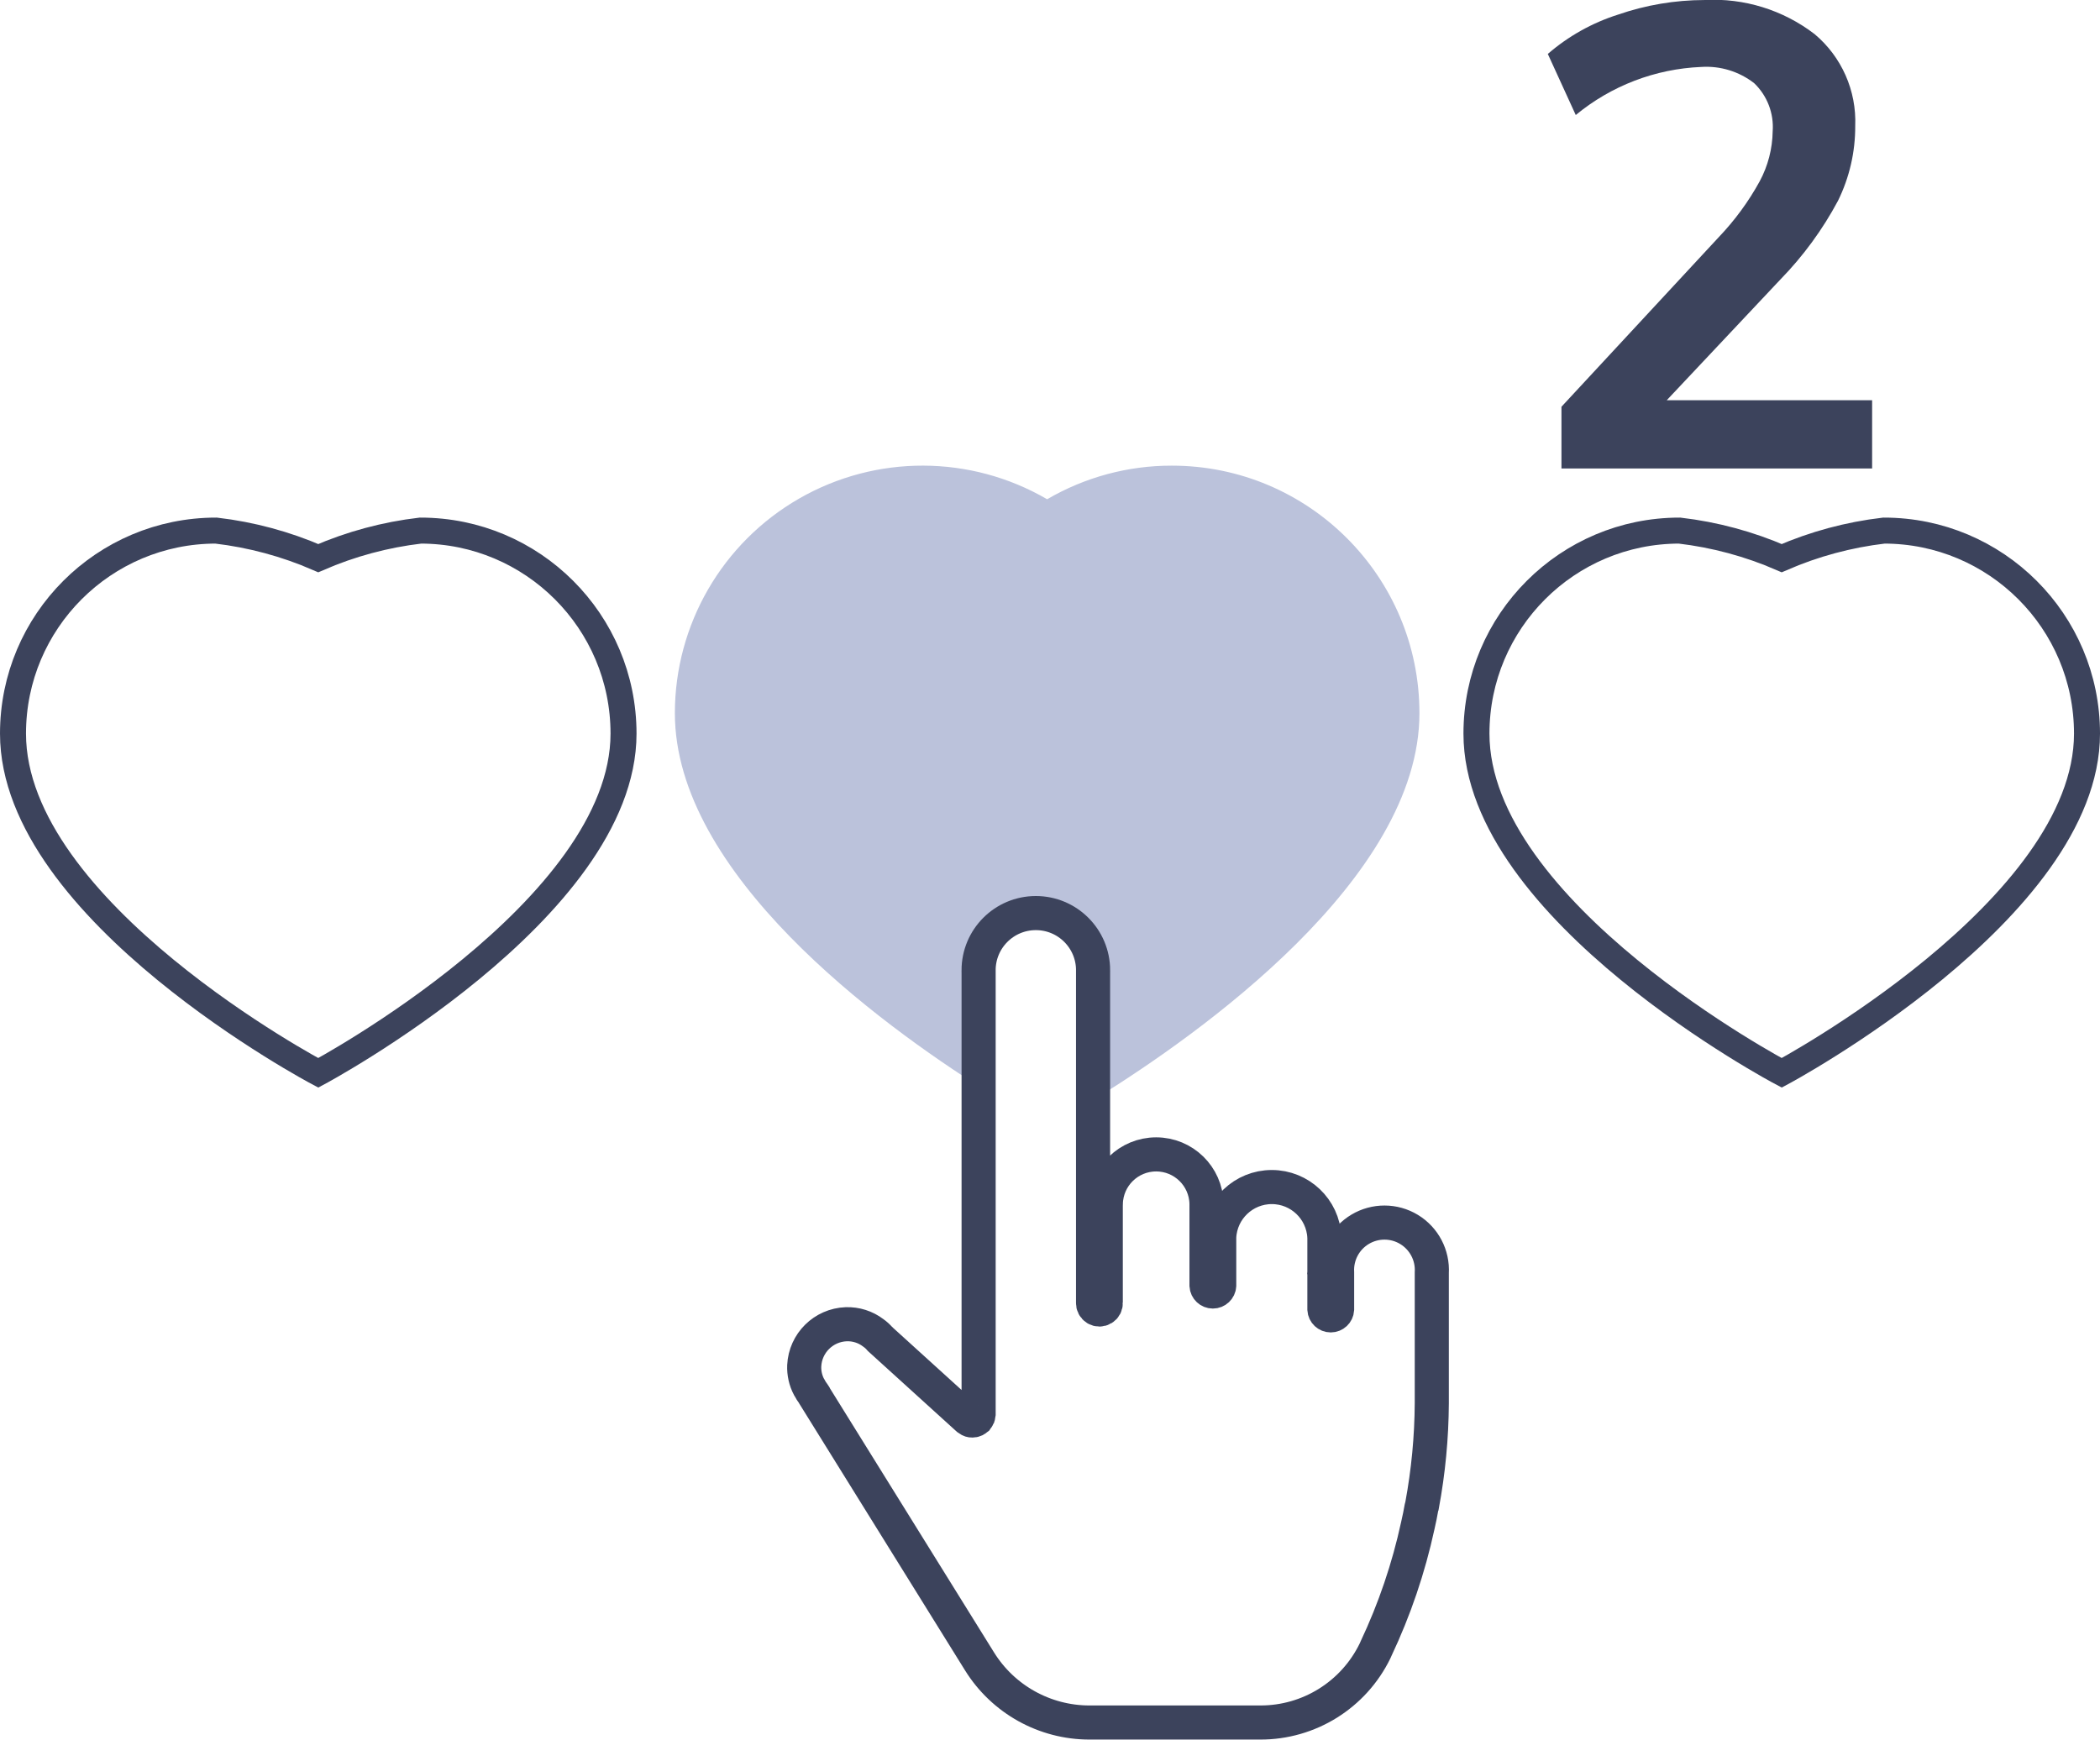
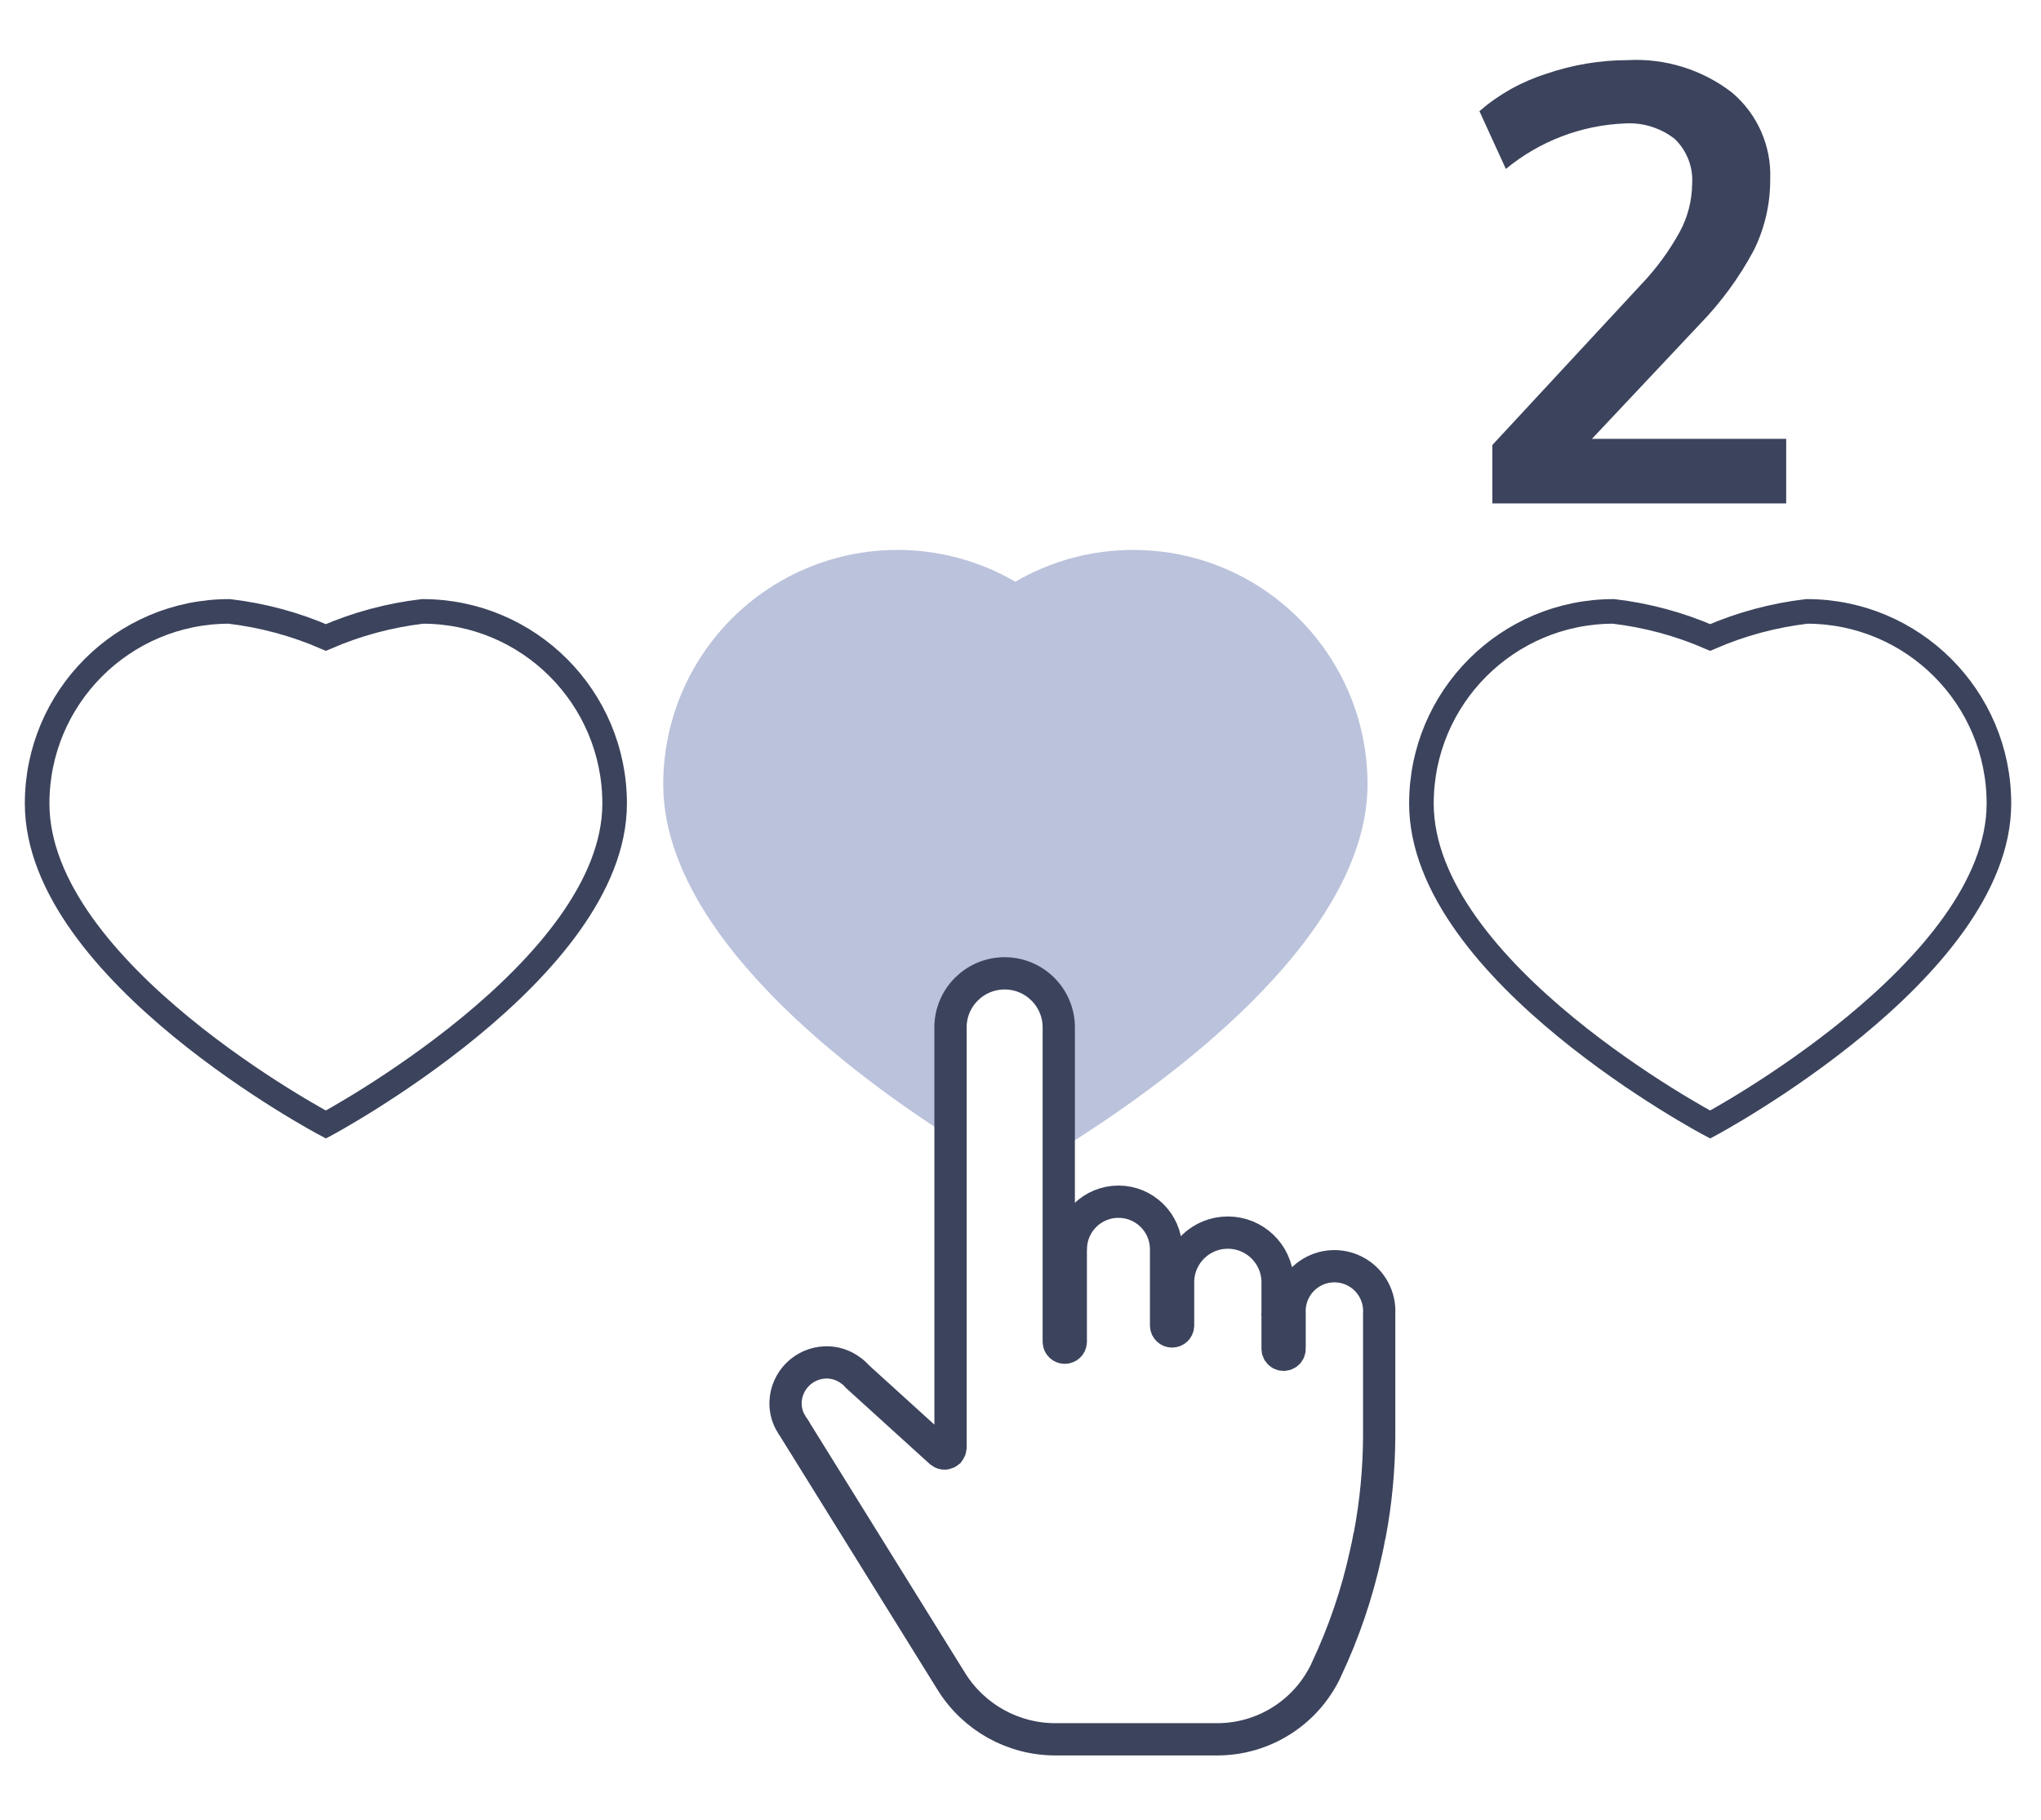
- <svg xmlns="http://www.w3.org/2000/svg" id="Layer_1" data-name="Layer 1" viewBox="0 0 80.78 66.934">
+ <svg xmlns="http://www.w3.org/2000/svg" id="Layer_1" data-name="Layer 1" viewBox="0 0 83 74">
  <defs>
-     <style>.cls-1,.cls-3,.cls-4{fill:none;stroke:#3c435c;}.cls-1{stroke-linecap:round;stroke-linejoin:round;stroke-width:1.279px;}.cls-2{fill:#bbc2db;}.cls-3,.cls-4{stroke-miterlimit:10;}.cls-3{stroke-width:1.312px;}.cls-5{fill:#3c435c;}</style>
+     <style>.cls-1,.cls-2,.cls-4,.cls-5{fill:none;}.cls-2,.cls-4,.cls-5{stroke:#3c435c;}.cls-2{stroke-linecap:round;stroke-linejoin:round;stroke-width:1.279px;}.cls-3{fill:#bbc2db;}.cls-4,.cls-5{stroke-miterlimit:10;}.cls-4{stroke-width:1.312px;}.cls-6{fill:#3c435c;}</style>
  </defs>
-   <path class="cls-1" d="M880.258,588.135" transform="translate(-857.7198 -549.4443)" />
-   <path class="cls-2" d="M902.795,567.361a9.48,9.48,0,0,0-4.795,1.293,9.527,9.527,0,0,0-14.32,8.232c0,6.175,7.831,11.921,11.91,14.496-.006-.441-.009-.88-.022-1.302a18.522,18.522,0,0,1,.362-4.469,1.216,1.216,0,0,1,1.288-1.026,1.372,1.372,0,0,1,.797-.237,1.302,1.302,0,0,1,1.097.53,1.435,1.435,0,0,1,.73,1.151,31.1,31.1,0,0,1,.082,5.646c3.903-2.422,12.397-8.423,12.397-14.789A9.526,9.526,0,0,0,902.795,567.361Z" transform="translate(-857.7198 -549.4443)" />
-   <path class="cls-3" d="M912.424,607.355a.234.234,0,0,0-.019.064c-.038.234-.09.469-.147.726a22.03,22.03,0,0,1-1.61,4.742.174.174,0,0,0-.019.046l-.015.031a4.896,4.896,0,0,1-4.423,2.758h-6.562a4.98,4.98,0,0,1-4.23-2.352l-6.339-10.205a.196.196,0,0,0-.008-.022l-.047-.071a1.494,1.494,0,0,1-.145-.23l-.022-.035a1.609,1.609,0,0,1-.182-.812,1.678,1.678,0,0,1,1.613-1.598,1.627,1.627,0,0,1,1.043.332,1.379,1.379,0,0,1,.254.23l.011.009.008.01,3.371,3.06a.246.246,0,0,0,.037.023.193.193,0,0,0,.127.041.242.242,0,0,0,.096-.02l.01-.006a.245.245,0,0,0,.071-.051l.004-.003a.176.176,0,0,0,.017-.029.227.227,0,0,0,.029-.048.204.204,0,0,0,.01-.051.226.226,0,0,0,.007-.036V586.785l-.001-.006a2.202,2.202,0,0,1,4.404,0l-.001.006v12.785a.245.245,0,1,0,.489,0v-3.806l.002-.009a1.937,1.937,0,0,1,3.873,0v3.154a.245.245,0,0,0,.489,0v-1.866a2.025,2.025,0,0,1,4.045,0l.001.005v1.361l-.001.01.001.005v1.403a.245.245,0,0,0,.489,0v-1.418a1.824,1.824,0,1,1,3.642.01V603.439A22.178,22.178,0,0,1,912.424,607.355Z" transform="translate(-857.7198 -549.4443)" />
-   <path class="cls-4" d="M873.894,569.86a13.926,13.926,0,0,0-3.932,1.06,13.922,13.922,0,0,0-3.931-1.06,7.811,7.811,0,0,0-7.811,7.811c0,6.846,11.742,13.053,11.742,13.053s11.743-6.277,11.743-13.053A7.812,7.812,0,0,0,873.894,569.86Z" transform="translate(-857.7198 -549.4443)" />
-   <path class="cls-4" d="M930.188,569.86a13.926,13.926,0,0,0-3.932,1.06,13.922,13.922,0,0,0-3.931-1.06,7.811,7.811,0,0,0-7.811,7.811c0,6.846,11.742,13.053,11.742,13.053S938,584.448,938,577.672A7.812,7.812,0,0,0,930.188,569.86Z" transform="translate(-857.7198 -549.4443)" />
-   <path class="cls-5" d="M929.734,564.845v2.625h-11.95v-2.375l6.05-6.525a10.254,10.254,0,0,0,1.575-2.149,4.195,4.195,0,0,0,.5-1.926,2.329,2.329,0,0,0-.712-1.85,2.999,2.999,0,0,0-2.038-.625,8.106,8.106,0,0,0-4.825,1.85l-1.075-2.35a7.653,7.653,0,0,1,2.7-1.513,10.241,10.241,0,0,1,3.325-.562,6.382,6.382,0,0,1,4.238,1.312,4.384,4.384,0,0,1,1.562,3.538,6.445,6.445,0,0,1-.663,2.875,13.321,13.321,0,0,1-2.212,3.024l-4.375,4.65Z" transform="translate(-857.7198 -549.4443)" />
+   <rect class="cls-1" width="83" height="74" />
+   <path class="cls-2" d="M997.258,553.135" transform="translate(-857 -547)" />
+   <path class="cls-3" d="M903.086,569.361a9.48,9.48,0,0,0-4.795,1.293,9.527,9.527,0,0,0-14.32,8.232c0,6.175,7.831,11.921,11.91,14.496-.006-.441-.009-.88-.022-1.302a18.523,18.523,0,0,1,.362-4.469,1.216,1.216,0,0,1,1.288-1.026,1.372,1.372,0,0,1,.797-.237,1.302,1.302,0,0,1,1.097.53,1.434,1.434,0,0,1,.73,1.151,31.099,31.099,0,0,1,.082,5.646c3.903-2.422,12.397-8.423,12.397-14.789A9.526,9.526,0,0,0,903.086,569.361Z" transform="translate(-857 -547)" />
+   <path class="cls-4" d="M912.714,609.355a.234.234,0,0,0-.019.064c-.038.234-.09.469-.147.726a22.03,22.03,0,0,1-1.61,4.742.175.175,0,0,0-.019.046l-.015.031a4.896,4.896,0,0,1-4.423,2.758h-6.562a4.98,4.98,0,0,1-4.23-2.352l-6.339-10.205a.194.194,0,0,0-.008-.022l-.047-.071a1.495,1.495,0,0,1-.145-.23l-.022-.035a1.609,1.609,0,0,1-.182-.812,1.678,1.678,0,0,1,1.613-1.598,1.627,1.627,0,0,1,1.043.332,1.379,1.379,0,0,1,.254.23l.011.009.008.01,3.371,3.06a.246.246,0,0,0,.037.023.193.193,0,0,0,.127.041.242.242,0,0,0,.096-.02l.01-.006a.244.244,0,0,0,.071-.051l.004-.003a.176.176,0,0,0,.017-.029.227.227,0,0,0,.029-.048.205.205,0,0,0,.01-.051.227.227,0,0,0,.007-.036V588.785l-.001-.006a2.202,2.202,0,0,1,4.404,0l-.001.006v12.785a.245.245,0,0,0,.489,0v-3.806l.002-.009a1.937,1.937,0,0,1,3.873,0v3.154a.245.245,0,0,0,.489,0v-1.866a2.025,2.025,0,0,1,4.045,0l.001.005v1.361l-.001.01.001.005v1.403a.245.245,0,1,0,.489,0v-1.418a1.824,1.824,0,1,1,3.642.01V605.439A22.179,22.179,0,0,1,912.714,609.355Z" transform="translate(-857 -547)" />
+   <path class="cls-5" d="M874.184,571.86a13.926,13.926,0,0,0-3.932,1.06,13.922,13.922,0,0,0-3.931-1.06,7.811,7.811,0,0,0-7.811,7.811c0,6.846,11.742,13.053,11.742,13.053s11.743-6.277,11.743-13.053A7.812,7.812,0,0,0,874.184,571.86Z" transform="translate(-857 -547)" />
+   <path class="cls-5" d="M930.478,571.86a13.926,13.926,0,0,0-3.932,1.06,13.922,13.922,0,0,0-3.931-1.06,7.811,7.811,0,0,0-7.811,7.811c0,6.846,11.742,13.053,11.742,13.053s11.743-6.277,11.743-13.053A7.812,7.812,0,0,0,930.478,571.86Z" transform="translate(-857 -547)" />
+   <path class="cls-6" d="M929.638,564.845v2.625h-11.95v-2.375l6.05-6.525a10.254,10.254,0,0,0,1.575-2.149,4.195,4.195,0,0,0,.5-1.926,2.329,2.329,0,0,0-.712-1.85,2.999,2.999,0,0,0-2.038-.625,8.106,8.106,0,0,0-4.825,1.85l-1.075-2.35a7.653,7.653,0,0,1,2.7-1.513,10.241,10.241,0,0,1,3.325-.562,6.382,6.382,0,0,1,4.238,1.312,4.384,4.384,0,0,1,1.562,3.538,6.445,6.445,0,0,1-.663,2.875,13.322,13.322,0,0,1-2.212,3.024l-4.375,4.65Z" transform="translate(-857 -547)" />
</svg>
